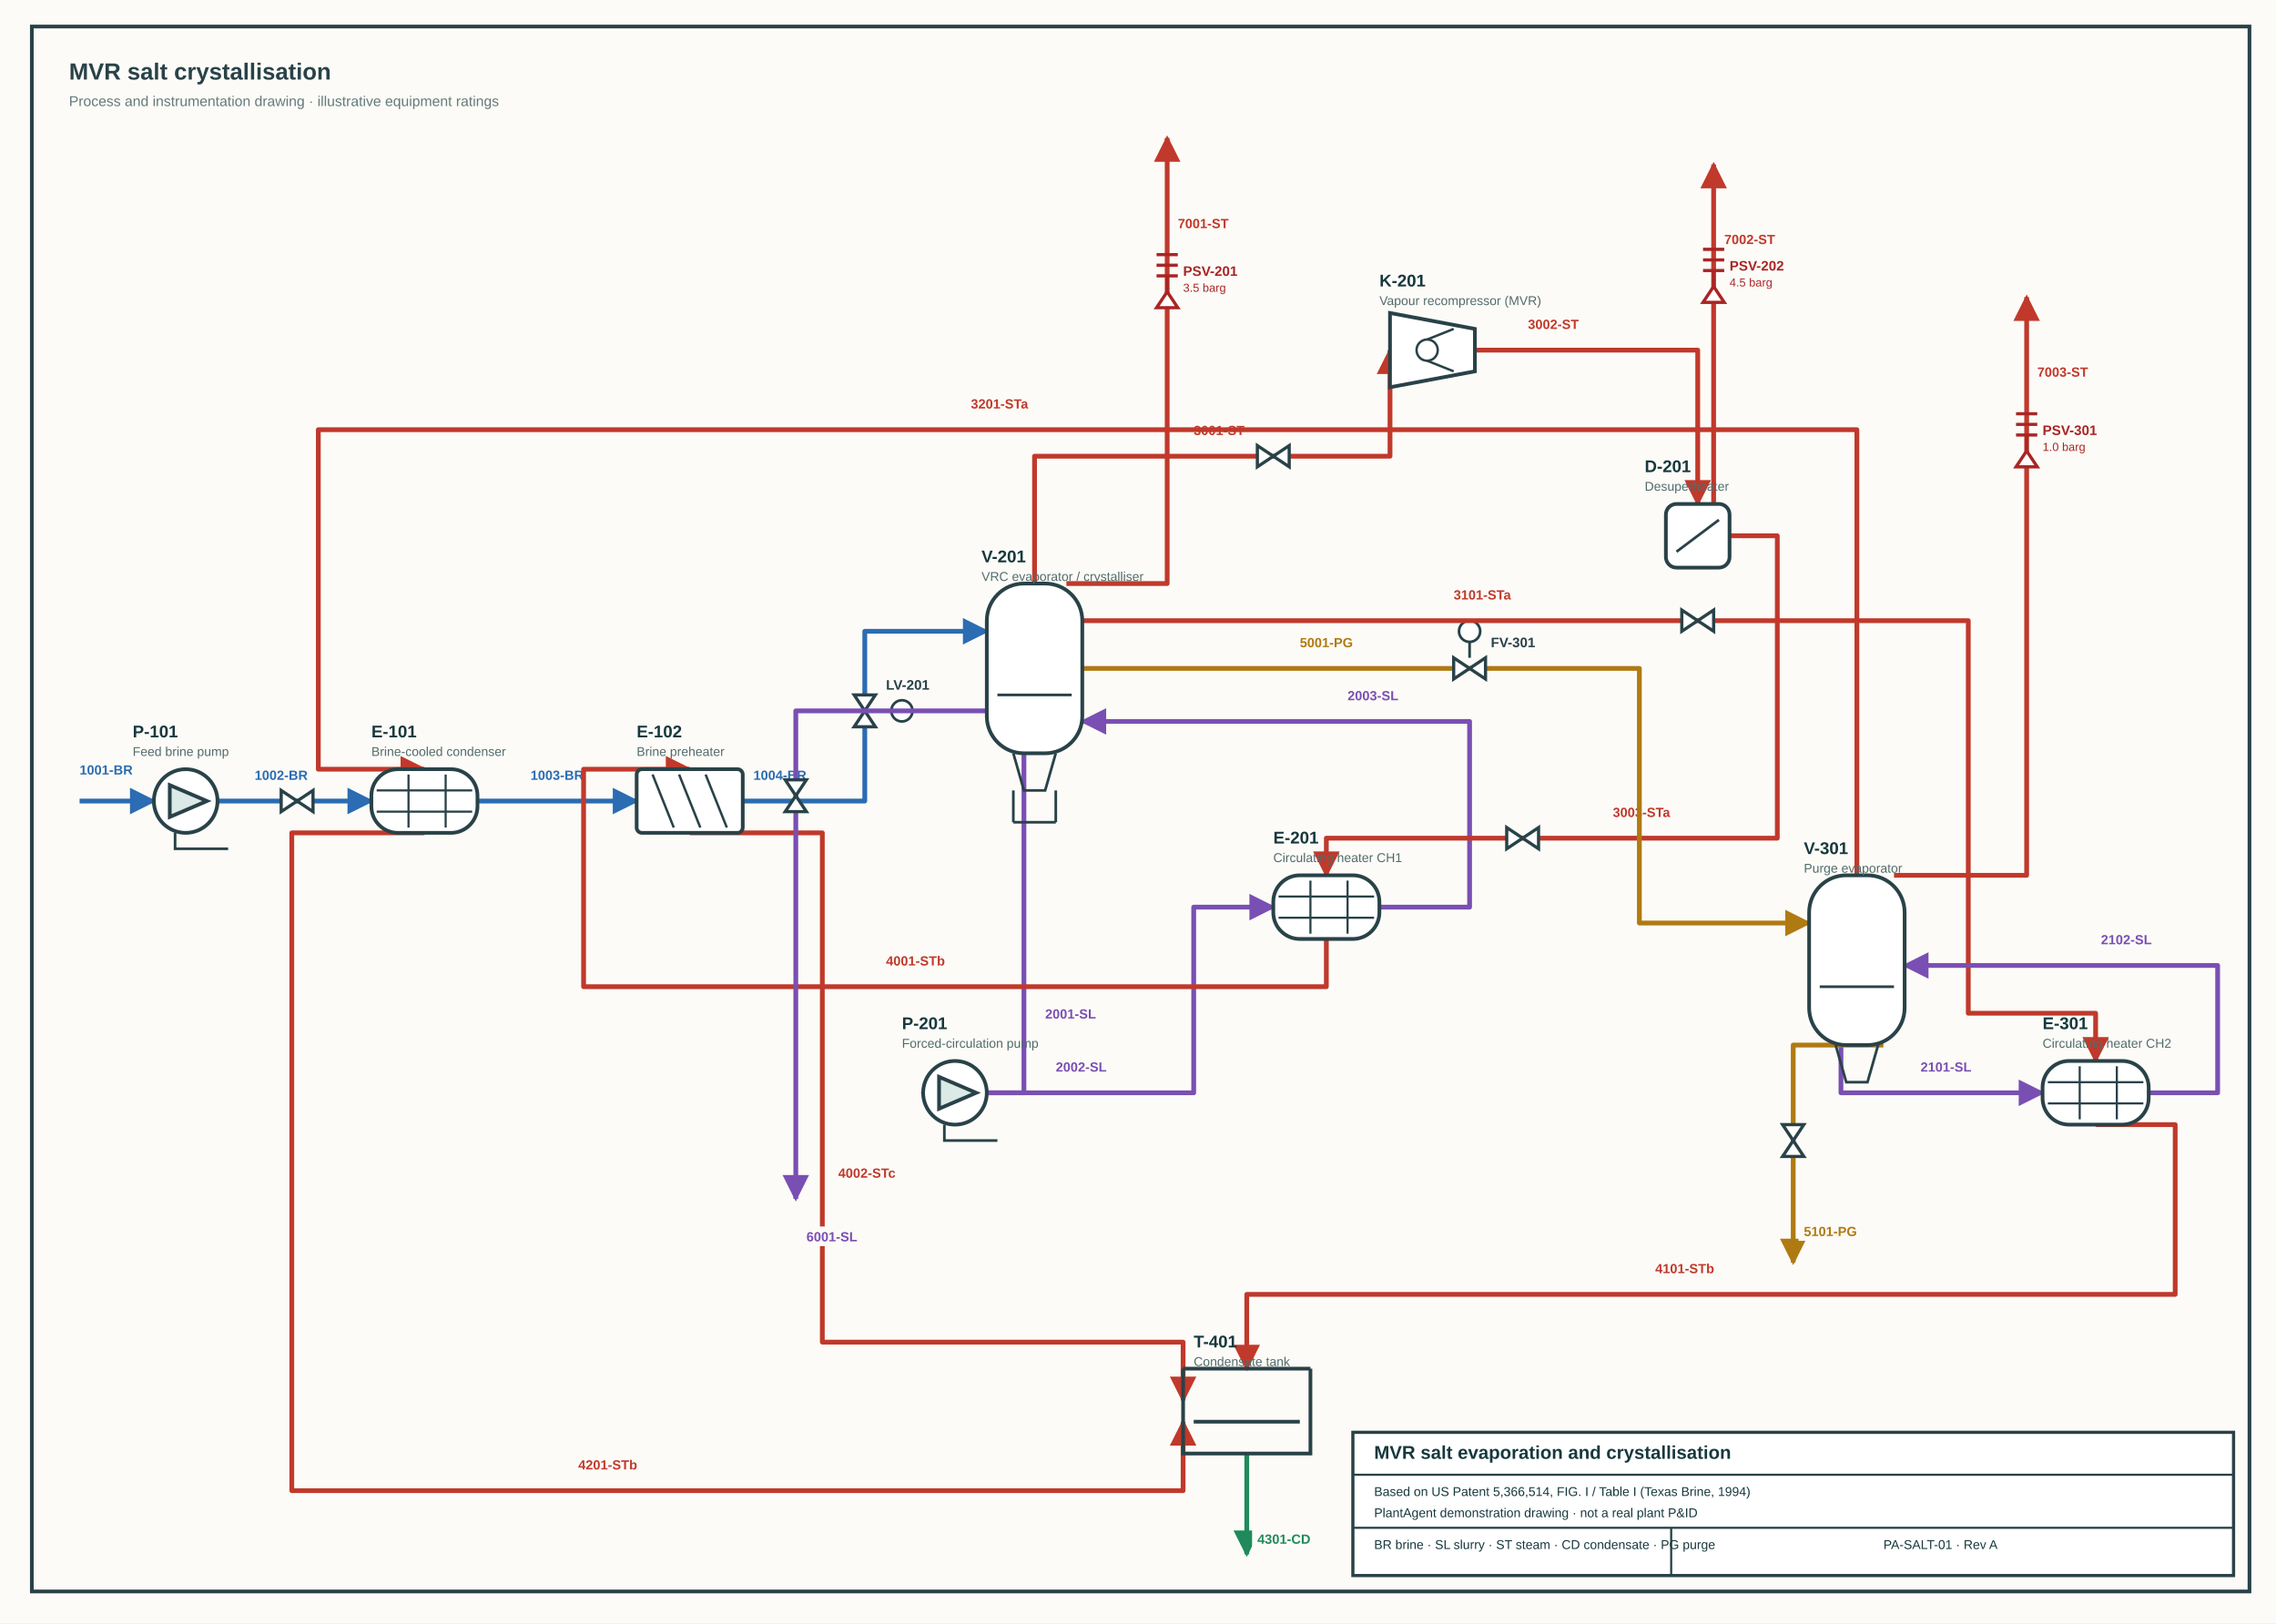
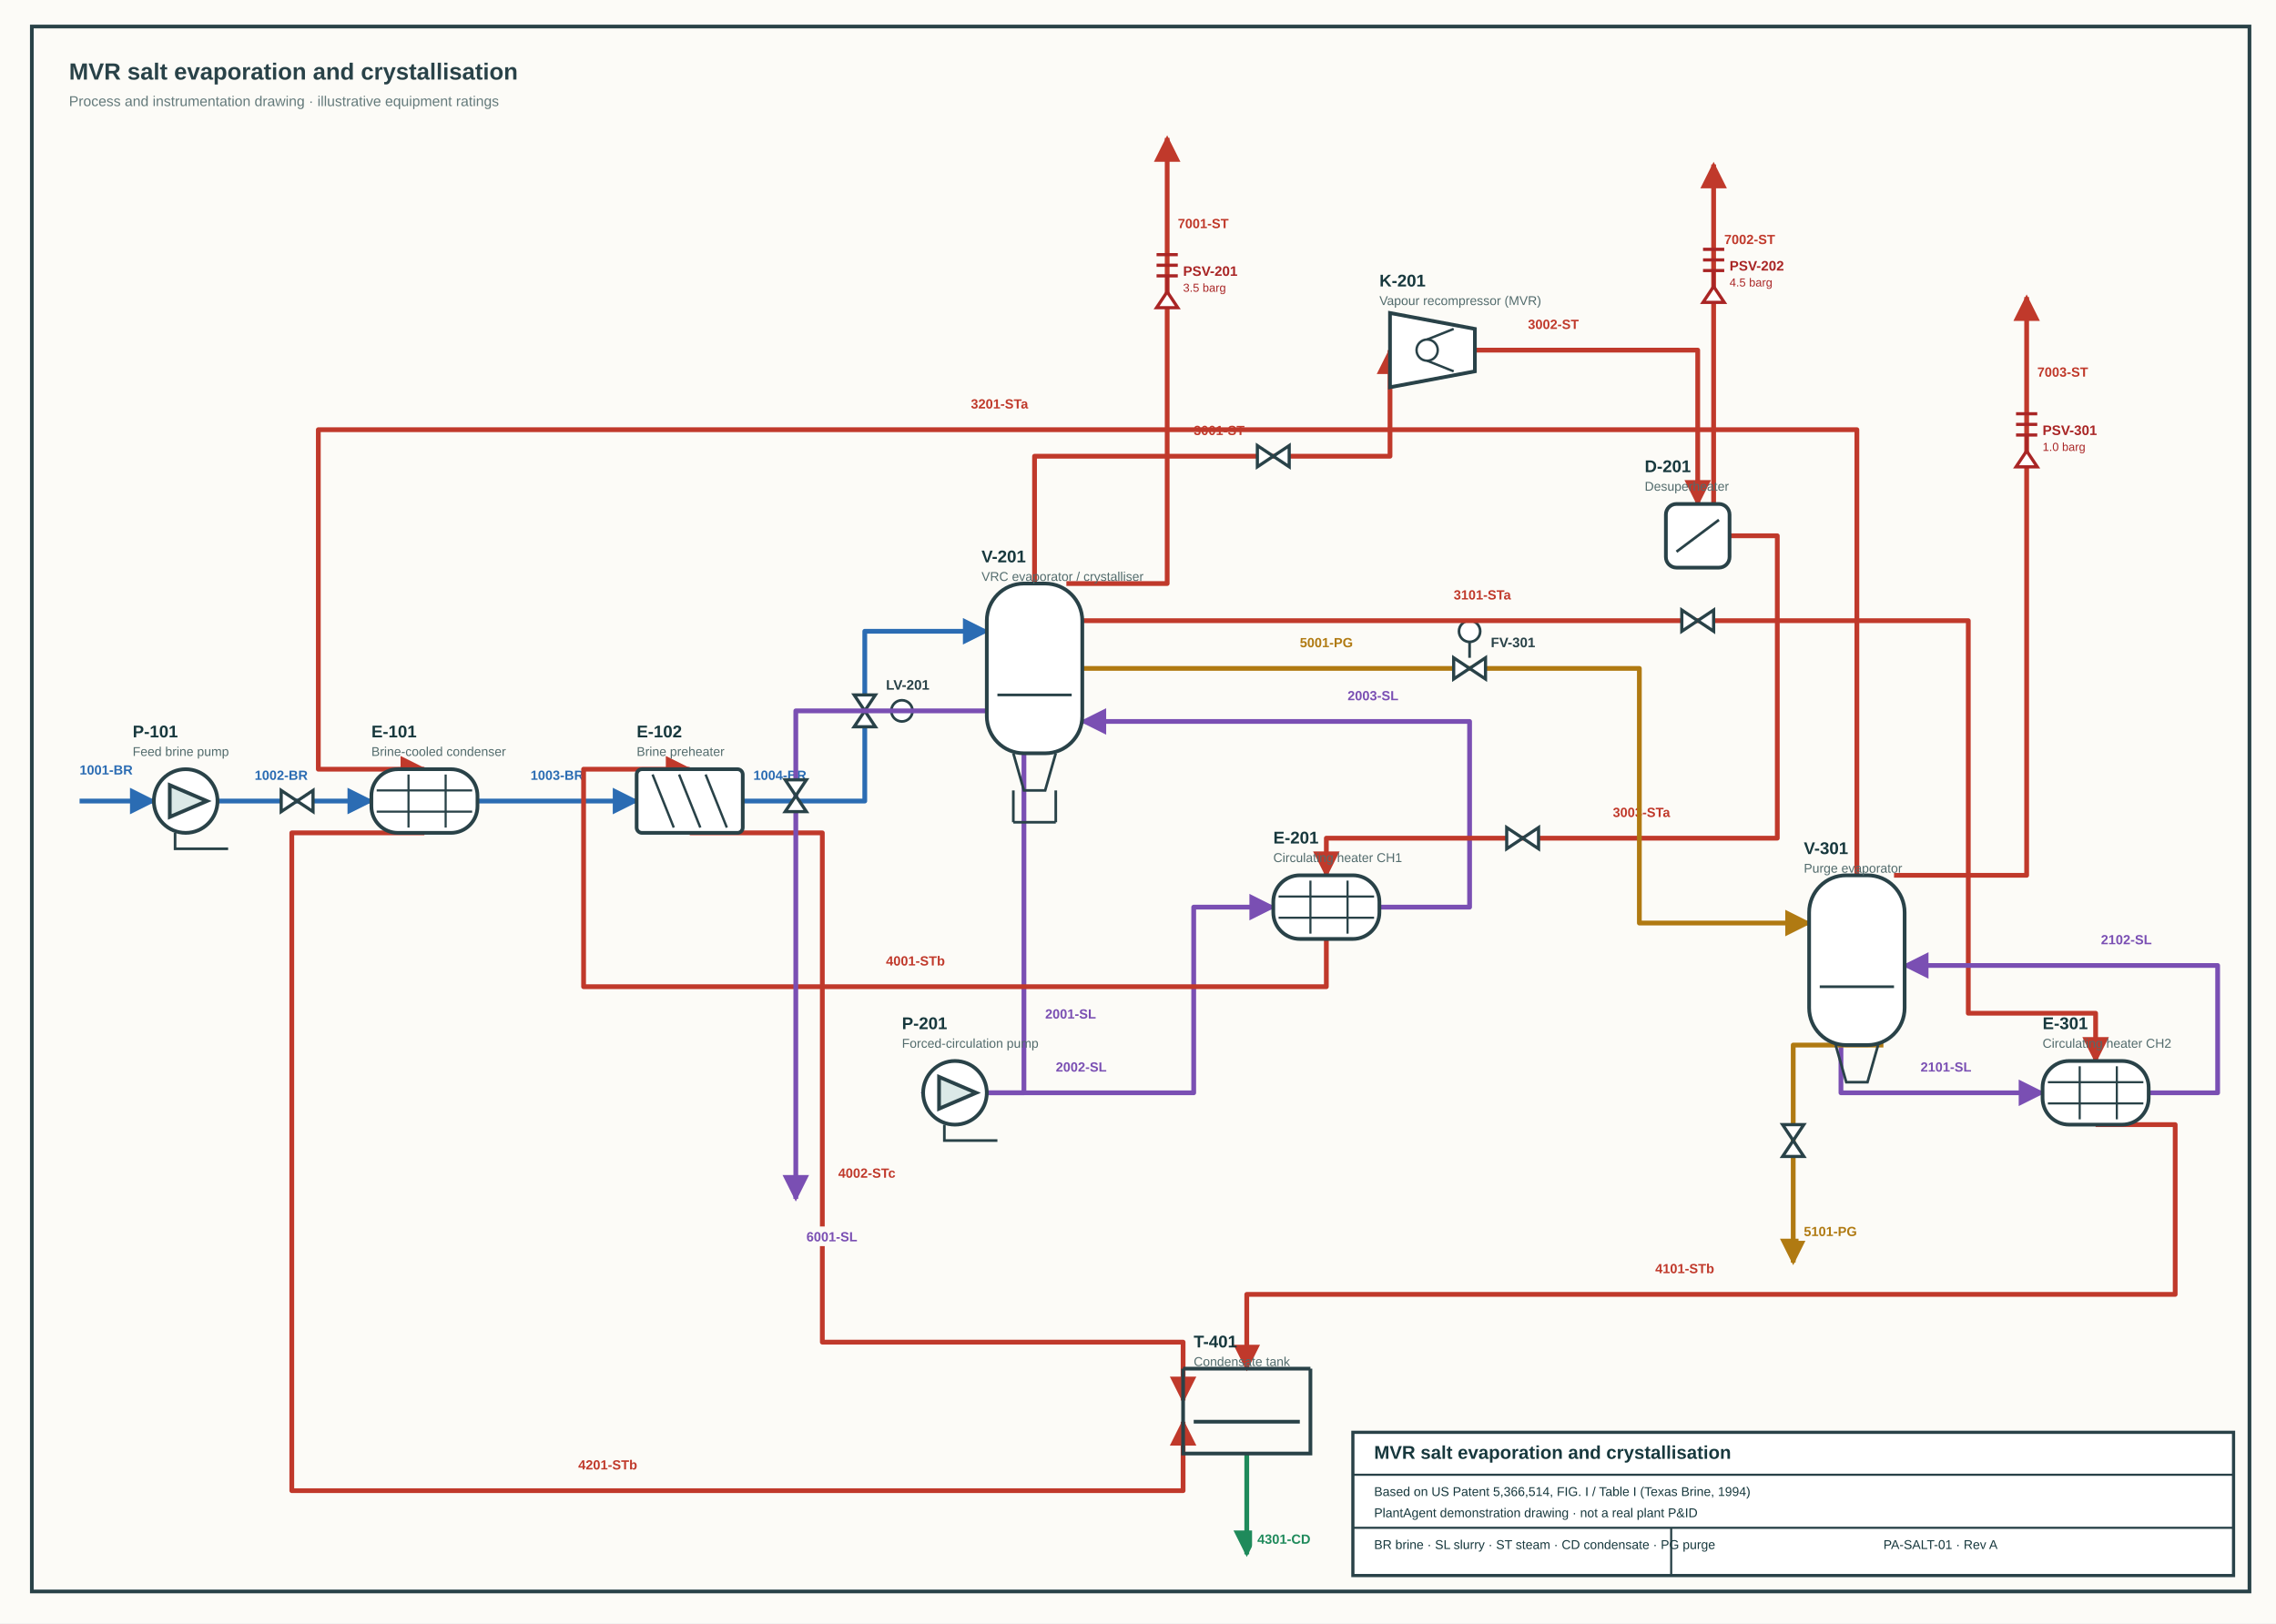
<svg xmlns="http://www.w3.org/2000/svg" width="429" height="306" viewBox="-5 -301 429 306" font-family="Arial,sans-serif">
  <rect x="-5" y="-301" width="429" height="306" fill="#fcfbf7" />
  <rect x="1" y="-296" width="418" height="295" fill="none" stroke="#294248" stroke-width="0.7" />
  <defs>
    <marker id="arr-BR" markerWidth="5" markerHeight="5" refX="4.5" refY="2.5" orient="auto" markerUnits="userSpaceOnUse">
      <path d="M0,0 L5,2.5 0,5 Z" fill="#2b6cb3" />
    </marker>
    <marker id="arr-SL" markerWidth="5" markerHeight="5" refX="4.5" refY="2.5" orient="auto" markerUnits="userSpaceOnUse">
      <path d="M0,0 L5,2.5 0,5 Z" fill="#7a4fb3" />
    </marker>
    <marker id="arr-ST" markerWidth="5" markerHeight="5" refX="4.5" refY="2.5" orient="auto" markerUnits="userSpaceOnUse">
      <path d="M0,0 L5,2.5 0,5 Z" fill="#c0392b" />
    </marker>
    <marker id="arr-CD" markerWidth="5" markerHeight="5" refX="4.5" refY="2.5" orient="auto" markerUnits="userSpaceOnUse">
      <path d="M0,0 L5,2.5 0,5 Z" fill="#1f8a5b" />
    </marker>
    <marker id="arr-PG" markerWidth="5" markerHeight="5" refX="4.5" refY="2.5" orient="auto" markerUnits="userSpaceOnUse">
      <path d="M0,0 L5,2.5 0,5 Z" fill="#b07a12" />
    </marker>
  </defs>
-   <text x="8" y="-286" fill="#294248" font-size="4.4" font-weight="700">MVR salt crystallisation</text>
+   <text x="8" y="-286" fill="#294248" font-size="4.4" font-weight="700">MVR salt evaporation and crystallisation</text>
  <text x="8" y="-281" fill="#647a7b" font-size="2.7">Process and instrumentation drawing · illustrative equipment ratings</text>
  <g data-line="1001" data-from="" data-to="P-101">
    <polyline points="10,-150 24,-150" fill="none" stroke="#2b6cb3" stroke-width="0.9" stroke-linejoin="round" marker-end="url(#arr-BR)" />
    <rect x="9" y="-157.8" width="12.85" height="3.7" fill="#fcfbf7" />
    <text x="10" y="-155" font-size="2.5" font-weight="700" fill="#2b6cb3">1001-BR</text>
  </g>
  <g data-line="1002" data-from="P-101" data-to="E-101">
    <polyline points="36,-150 65,-150" fill="none" stroke="#2b6cb3" stroke-width="0.9" stroke-linejoin="round" marker-end="url(#arr-BR)" />
    <rect x="42" y="-156.8" width="12.85" height="3.7" fill="#fcfbf7" />
    <text x="43" y="-154" font-size="2.5" font-weight="700" fill="#2b6cb3">1002-BR</text>
    <g transform="translate(51,-150)">
      <g transform="rotate(0)">
        <path d="M-3,-2 L0,0 L-3,2 Z M3,-2 L0,0 L3,2 Z" fill="#fff" stroke="#294248" stroke-width="0.6" />
      </g>
    </g>
  </g>
  <g data-line="1003" data-from="E-101" data-to="E-102">
    <polyline points="85,-150 115,-150" fill="none" stroke="#2b6cb3" stroke-width="0.9" stroke-linejoin="round" marker-end="url(#arr-BR)" />
    <rect x="94" y="-156.8" width="12.85" height="3.7" fill="#fcfbf7" />
    <text x="95" y="-154" font-size="2.5" font-weight="700" fill="#2b6cb3">1003-BR</text>
  </g>
  <g data-line="1004" data-from="E-102" data-to="V-201">
    <polyline points="135,-150 158,-150 158,-182 181,-182" fill="none" stroke="#2b6cb3" stroke-width="0.9" stroke-linejoin="round" marker-end="url(#arr-BR)" />
    <rect x="136" y="-156.8" width="12.85" height="3.7" fill="#fcfbf7" />
    <text x="137" y="-154" font-size="2.5" font-weight="700" fill="#2b6cb3">1004-BR</text>
    <g transform="translate(158,-167)">
      <g transform="rotate(90)">
        <path d="M-3,-2 L0,0 L-3,2 Z M3,-2 L0,0 L3,2 Z" fill="#fff" stroke="#294248" stroke-width="0.6" />
        <path d="M0,-2 V-5" stroke="#294248" stroke-width="0.5" />
        <circle cx="0" cy="-7" r="2" fill="#fff" stroke="#294248" stroke-width="0.5" />
      </g>
      <text x="4" y="-4" font-size="2.6" font-weight="700" fill="#294248">LV-201</text>
    </g>
  </g>
  <g data-line="2001" data-from="V-201" data-to="P-201">
    <polyline points="188,-159 188,-95 169,-95" fill="none" stroke="#7a4fb3" stroke-width="0.9" stroke-linejoin="round" marker-end="url(#arr-SL)" />
    <rect x="191" y="-111.8" width="12.85" height="3.7" fill="#fcfbf7" />
    <text x="192" y="-109" font-size="2.5" font-weight="700" fill="#7a4fb3">2001-SL</text>
  </g>
  <g data-line="2002" data-from="P-201" data-to="E-201">
    <polyline points="181,-95 220,-95 220,-130 235,-130" fill="none" stroke="#7a4fb3" stroke-width="0.9" stroke-linejoin="round" marker-end="url(#arr-SL)" />
    <rect x="193" y="-101.8" width="12.85" height="3.7" fill="#fcfbf7" />
    <text x="194" y="-99" font-size="2.5" font-weight="700" fill="#7a4fb3">2002-SL</text>
  </g>
  <g data-line="2003" data-from="E-201" data-to="V-201">
    <polyline points="255,-130 272,-130 272,-165 199,-165" fill="none" stroke="#7a4fb3" stroke-width="0.9" stroke-linejoin="round" marker-end="url(#arr-SL)" />
    <rect x="248" y="-171.8" width="12.85" height="3.7" fill="#fcfbf7" />
    <text x="249" y="-169" font-size="2.5" font-weight="700" fill="#7a4fb3">2003-SL</text>
  </g>
  <g data-line="3001" data-from="V-201" data-to="K-201">
    <polyline points="190,-191 190,-215 257,-215 257,-235" fill="none" stroke="#c0392b" stroke-width="0.9" stroke-linejoin="round" marker-end="url(#arr-ST)" />
    <rect x="219" y="-221.8" width="12.85" height="3.7" fill="#fcfbf7" />
    <text x="220" y="-219" font-size="2.5" font-weight="700" fill="#c0392b">3001-ST</text>
    <g transform="translate(235,-215)">
      <g transform="rotate(0)">
        <path d="M-3,-2 L0,0 L-3,2 Z M3,-2 L0,0 L3,2 Z" fill="#fff" stroke="#294248" stroke-width="0.6" />
      </g>
    </g>
  </g>
  <g data-line="3002" data-from="K-201" data-to="D-201">
    <polyline points="273,-235 315,-235 315,-206" fill="none" stroke="#c0392b" stroke-width="0.9" stroke-linejoin="round" marker-end="url(#arr-ST)" />
    <rect x="282" y="-241.8" width="12.85" height="3.7" fill="#fcfbf7" />
    <text x="283" y="-239" font-size="2.5" font-weight="700" fill="#c0392b">3002-ST</text>
  </g>
  <g data-line="3003" data-from="D-201" data-to="E-201">
    <polyline points="321,-200 330,-200 330,-143 245,-143 245,-136" fill="none" stroke="#c0392b" stroke-width="0.9" stroke-linejoin="round" marker-end="url(#arr-ST)" />
    <rect x="298" y="-149.8" width="14.4" height="3.7" fill="#fcfbf7" />
    <text x="299" y="-147" font-size="2.5" font-weight="700" fill="#c0392b">3003-STa</text>
    <g transform="translate(282,-143)">
      <g transform="rotate(0)">
        <path d="M-3,-2 L0,0 L-3,2 Z M3,-2 L0,0 L3,2 Z" fill="#fff" stroke="#294248" stroke-width="0.6" />
      </g>
    </g>
  </g>
  <g data-line="4001" data-from="E-201" data-to="E-102">
    <polyline points="245,-124 245,-115 105,-115 105,-156 125,-156" fill="none" stroke="#c0392b" stroke-width="0.9" stroke-linejoin="round" marker-end="url(#arr-ST)" />
    <rect x="161" y="-121.8" width="14.4" height="3.7" fill="#fcfbf7" />
    <text x="162" y="-119" font-size="2.5" font-weight="700" fill="#c0392b">4001-STb</text>
  </g>
  <g data-line="4002" data-from="E-102" data-to="T-401">
    <polyline points="125,-144 150,-144 150,-48 218,-48 218,-37" fill="none" stroke="#c0392b" stroke-width="0.9" stroke-linejoin="round" marker-end="url(#arr-ST)" />
    <rect x="152" y="-81.8" width="14.4" height="3.7" fill="#fcfbf7" />
    <text x="153" y="-79" font-size="2.5" font-weight="700" fill="#c0392b">4002-STc</text>
  </g>
  <g data-line="5001" data-from="V-201" data-to="V-301">
    <polyline points="199,-175 304,-175 304,-127 336,-127" fill="none" stroke="#b07a12" stroke-width="0.9" stroke-linejoin="round" marker-end="url(#arr-PG)" />
    <rect x="239" y="-181.8" width="12.85" height="3.7" fill="#fcfbf7" />
    <text x="240" y="-179" font-size="2.5" font-weight="700" fill="#b07a12">5001-PG</text>
    <g transform="translate(272,-175)">
      <g transform="rotate(0)">
        <path d="M-3,-2 L0,0 L-3,2 Z M3,-2 L0,0 L3,2 Z" fill="#fff" stroke="#294248" stroke-width="0.6" />
        <path d="M0,-2 V-5" stroke="#294248" stroke-width="0.5" />
        <circle cx="0" cy="-7" r="2" fill="#fff" stroke="#294248" stroke-width="0.5" />
      </g>
      <text x="4" y="-4" font-size="2.6" font-weight="700" fill="#294248">FV-301</text>
    </g>
  </g>
  <g data-line="3101" data-from="V-201" data-to="E-301">
    <polyline points="199,-184 366,-184 366,-110 390,-110 390,-101" fill="none" stroke="#c0392b" stroke-width="0.9" stroke-linejoin="round" marker-end="url(#arr-ST)" />
    <rect x="268" y="-190.8" width="14.4" height="3.7" fill="#fcfbf7" />
    <text x="269" y="-188" font-size="2.5" font-weight="700" fill="#c0392b">3101-STa</text>
    <g transform="translate(315,-184)">
      <g transform="rotate(0)">
        <path d="M-3,-2 L0,0 L-3,2 Z M3,-2 L0,0 L3,2 Z" fill="#fff" stroke="#294248" stroke-width="0.6" />
      </g>
    </g>
  </g>
  <g data-line="4101" data-from="E-301" data-to="T-401">
    <polyline points="390,-89 405,-89 405,-57 230,-57 230,-43" fill="none" stroke="#c0392b" stroke-width="0.9" stroke-linejoin="round" marker-end="url(#arr-ST)" />
    <rect x="306" y="-63.8" width="14.4" height="3.7" fill="#fcfbf7" />
    <text x="307" y="-61" font-size="2.5" font-weight="700" fill="#c0392b">4101-STb</text>
  </g>
  <g data-line="2101" data-from="V-301" data-to="E-301">
    <polyline points="342,-104 342,-95 380,-95" fill="none" stroke="#7a4fb3" stroke-width="0.9" stroke-linejoin="round" marker-end="url(#arr-SL)" />
    <rect x="356" y="-101.8" width="12.85" height="3.7" fill="#fcfbf7" />
    <text x="357" y="-99" font-size="2.5" font-weight="700" fill="#7a4fb3">2101-SL</text>
  </g>
  <g data-line="2102" data-from="E-301" data-to="V-301">
    <polyline points="400,-95 413,-95 413,-119 354,-119" fill="none" stroke="#7a4fb3" stroke-width="0.9" stroke-linejoin="round" marker-end="url(#arr-SL)" />
    <rect x="390" y="-125.8" width="12.85" height="3.7" fill="#fcfbf7" />
    <text x="391" y="-123" font-size="2.5" font-weight="700" fill="#7a4fb3">2102-SL</text>
  </g>
  <g data-line="3201" data-from="V-301" data-to="E-101">
    <polyline points="345,-136 345,-220 55,-220 55,-156 75,-156" fill="none" stroke="#c0392b" stroke-width="0.9" stroke-linejoin="round" marker-end="url(#arr-ST)" />
    <rect x="177" y="-226.8" width="14.4" height="3.7" fill="#fcfbf7" />
    <text x="178" y="-224" font-size="2.5" font-weight="700" fill="#c0392b">3201-STa</text>
  </g>
  <g data-line="4201" data-from="E-101" data-to="T-401">
    <polyline points="75,-144 50,-144 50,-20 218,-20 218,-33" fill="none" stroke="#c0392b" stroke-width="0.9" stroke-linejoin="round" marker-end="url(#arr-ST)" />
    <rect x="103" y="-26.8" width="14.4" height="3.7" fill="#fcfbf7" />
    <text x="104" y="-24" font-size="2.5" font-weight="700" fill="#c0392b">4201-STb</text>
  </g>
  <g data-line="6001" data-from="V-201" data-to="">
    <polyline points="181,-167 145,-167 145,-75" fill="none" stroke="#7a4fb3" stroke-width="0.9" stroke-linejoin="round" marker-end="url(#arr-SL)" />
    <rect x="146" y="-69.8" width="12.85" height="3.7" fill="#fcfbf7" />
    <text x="147" y="-67" font-size="2.5" font-weight="700" fill="#7a4fb3">6001-SL</text>
    <g transform="translate(145,-151)">
      <g transform="rotate(90)">
        <path d="M-3,-2 L0,0 L-3,2 Z M3,-2 L0,0 L3,2 Z" fill="#fff" stroke="#294248" stroke-width="0.6" />
      </g>
    </g>
  </g>
  <g data-line="5101" data-from="V-301" data-to="">
    <polyline points="350,-104 333,-104 333,-63" fill="none" stroke="#b07a12" stroke-width="0.9" stroke-linejoin="round" marker-end="url(#arr-PG)" />
    <rect x="334" y="-70.8" width="12.85" height="3.7" fill="#fcfbf7" />
    <text x="335" y="-68" font-size="2.5" font-weight="700" fill="#b07a12">5101-PG</text>
    <g transform="translate(333,-86)">
      <g transform="rotate(90)">
        <path d="M-3,-2 L0,0 L-3,2 Z M3,-2 L0,0 L3,2 Z" fill="#fff" stroke="#294248" stroke-width="0.6" />
      </g>
    </g>
  </g>
  <g data-line="4301" data-from="T-401" data-to="">
    <polyline points="230,-27 230,-8" fill="none" stroke="#1f8a5b" stroke-width="0.9" stroke-linejoin="round" marker-end="url(#arr-CD)" />
    <rect x="231" y="-12.8" width="12.85" height="3.7" fill="#fcfbf7" />
    <text x="232" y="-10" font-size="2.5" font-weight="700" fill="#1f8a5b">4301-CD</text>
  </g>
  <g data-line="7001" data-from="V-201" data-to="">
    <polyline points="196,-191 215,-191 215,-275" fill="none" stroke="#c0392b" stroke-width="0.9" stroke-linejoin="round" marker-end="url(#arr-ST)" />
    <rect x="216" y="-260.8" width="12.85" height="3.7" fill="#fcfbf7" />
    <text x="217" y="-258" font-size="2.5" font-weight="700" fill="#c0392b">7001-ST</text>
    <g transform="translate(215,-245)">
      <path d="M-2,2 L2,2 L0,-1 Z M0,-1 V-4 M-2,-4 L2,-4 M-2,-6 L2,-6 M-2,-8 L2,-8" fill="#fff" stroke="#a92525" stroke-width="0.6" />
      <text x="3" y="-4" font-size="2.6" font-weight="700" fill="#a92525">PSV-201</text>
      <text x="3" y="-1" font-size="2.2" fill="#a92525">3.5 barg</text>
    </g>
  </g>
  <g data-line="7002" data-from="D-201" data-to="">
    <polyline points="318,-206 318,-270" fill="none" stroke="#c0392b" stroke-width="0.9" stroke-linejoin="round" marker-end="url(#arr-ST)" />
    <rect x="319" y="-257.8" width="12.85" height="3.7" fill="#fcfbf7" />
    <text x="320" y="-255" font-size="2.5" font-weight="700" fill="#c0392b">7002-ST</text>
    <g transform="translate(318,-246)">
      <path d="M-2,2 L2,2 L0,-1 Z M0,-1 V-4 M-2,-4 L2,-4 M-2,-6 L2,-6 M-2,-8 L2,-8" fill="#fff" stroke="#a92525" stroke-width="0.6" />
      <text x="3" y="-4" font-size="2.6" font-weight="700" fill="#a92525">PSV-202</text>
      <text x="3" y="-1" font-size="2.2" fill="#a92525">4.5 barg</text>
    </g>
  </g>
  <g data-line="7003" data-from="V-301" data-to="">
    <polyline points="352,-136 377,-136 377,-245" fill="none" stroke="#c0392b" stroke-width="0.9" stroke-linejoin="round" marker-end="url(#arr-ST)" />
    <rect x="378" y="-232.8" width="12.85" height="3.7" fill="#fcfbf7" />
    <text x="379" y="-230" font-size="2.5" font-weight="700" fill="#c0392b">7003-ST</text>
    <g transform="translate(377,-215)">
      <path d="M-2,2 L2,2 L0,-1 Z M0,-1 V-4 M-2,-4 L2,-4 M-2,-6 L2,-6 M-2,-8 L2,-8" fill="#fff" stroke="#a92525" stroke-width="0.6" />
      <text x="3" y="-4" font-size="2.6" font-weight="700" fill="#a92525">PSV-301</text>
      <text x="3" y="-1" font-size="2.2" fill="#a92525">1.0 barg</text>
    </g>
  </g>
  <g data-tag="P-101" data-pid="P-101" data-name="Feed brine pump" fill="#fff" stroke="#294248" stroke-width="0.7">
    <circle cx="30" cy="-150" r="6" />
    <path d="M27,-153 L34,-150 L27,-147 Z" fill="#dbe9e7" />
    <path d="M28,-144 V-141 H38" fill="none" stroke-width="0.5" />
    <text x="20" y="-162" font-size="3.2" font-weight="700" stroke="none" fill="#17383d">P-101</text>
    <text x="20" y="-158.5" font-size="2.4" stroke="none" fill="#526b6c">Feed brine pump</text>
  </g>
  <g data-tag="E-101" data-pid="E-101" data-name="Brine-cooled condenser" fill="#fff" stroke="#294248" stroke-width="0.7">
    <rect x="65" y="-156" width="20" height="12" rx="5" />
    <path d="M66,-152 H84 M66,-148 H84 M72,-155 V-145 M79,-155 V-145" fill="none" stroke-width="0.4" />
    <text x="65" y="-162" font-size="3.2" font-weight="700" stroke="none" fill="#17383d">E-101</text>
    <text x="65" y="-158.5" font-size="2.4" stroke="none" fill="#526b6c">Brine-cooled condenser</text>
  </g>
  <g data-tag="E-102" data-pid="E-102" data-name="Brine preheater" fill="#fff" stroke="#294248" stroke-width="0.7">
    <rect x="115" y="-156" width="20" height="12" rx="1" />
    <path d="M118,-155 L122,-145" fill="none" stroke-width="0.45" />
    <path d="M123,-155 L127,-145" fill="none" stroke-width="0.45" />
    <path d="M128,-155 L132,-145" fill="none" stroke-width="0.45" />
    <text x="115" y="-162" font-size="3.2" font-weight="700" stroke="none" fill="#17383d">E-102</text>
    <text x="115" y="-158.5" font-size="2.4" stroke="none" fill="#526b6c">Brine preheater</text>
  </g>
  <g data-tag="V-201" data-pid="V-201" data-name="VRC evaporator / crystalliser" fill="#fff" stroke="#294248" stroke-width="0.7">
    <rect x="181" y="-191" width="18" height="32" rx="7" />
    <path d="M183,-170 H197 M186,-159 L188,-152 H192 L194,-159" fill="none" stroke-width="0.5" />
    <path d="M186,-152 V-146 M194,-152 V-146 M186,-146 H194" fill="none" stroke-width="0.5" />
    <text x="180" y="-195" font-size="3.2" font-weight="700" stroke="none" fill="#17383d">V-201</text>
    <text x="180" y="-191.5" font-size="2.4" stroke="none" fill="#526b6c">VRC evaporator / crystalliser</text>
  </g>
  <g data-tag="P-201" data-pid="P-201" data-name="Forced-circulation pump" fill="#fff" stroke="#294248" stroke-width="0.7">
    <circle cx="175" cy="-95" r="6" />
    <path d="M172,-98 L179,-95 L172,-92 Z" fill="#dbe9e7" />
    <path d="M173,-89 V-86 H183" fill="none" stroke-width="0.5" />
    <text x="165" y="-107" font-size="3.2" font-weight="700" stroke="none" fill="#17383d">P-201</text>
    <text x="165" y="-103.5" font-size="2.4" stroke="none" fill="#526b6c">Forced-circulation pump</text>
  </g>
  <g data-tag="E-201" data-pid="E-201" data-name="Circulating heater CH1" fill="#fff" stroke="#294248" stroke-width="0.7">
    <rect x="235" y="-136" width="20" height="12" rx="5" />
    <path d="M236,-132 H254 M236,-128 H254 M242,-135 V-125 M249,-135 V-125" fill="none" stroke-width="0.4" />
    <text x="235" y="-142" font-size="3.2" font-weight="700" stroke="none" fill="#17383d">E-201</text>
    <text x="235" y="-138.5" font-size="2.4" stroke="none" fill="#526b6c">Circulating heater CH1</text>
  </g>
  <g data-tag="K-201" data-pid="K-201" data-name="Vapour recompressor (MVR)" fill="#fff" stroke="#294248" stroke-width="0.7">
    <path d="M257,-242 L273,-239 V-231 L257,-228 Z" />
    <circle cx="264" cy="-235" r="2" fill="none" stroke-width="0.45" />
    <path d="M264,-237 L269,-239 M264,-233 L269,-231" fill="none" stroke-width="0.45" />
    <text x="255" y="-247" font-size="3.2" font-weight="700" stroke="none" fill="#17383d">K-201</text>
    <text x="255" y="-243.5" font-size="2.4" stroke="none" fill="#526b6c">Vapour recompressor (MVR)</text>
  </g>
  <g data-tag="D-201" data-pid="D-201" data-name="Desuperheater" fill="#fff" stroke="#294248" stroke-width="0.7">
    <rect x="309" y="-206" width="12" height="12" rx="2" />
    <path d="M311,-197 L319,-203" fill="none" stroke-width="0.5" />
    <text x="305" y="-212" font-size="3.2" font-weight="700" stroke="none" fill="#17383d">D-201</text>
    <text x="305" y="-208.5" font-size="2.4" stroke="none" fill="#526b6c">Desuperheater</text>
  </g>
  <g data-tag="V-301" data-pid="V-301" data-name="Purge evaporator" fill="#fff" stroke="#294248" stroke-width="0.7">
    <rect x="336" y="-136" width="18" height="32" rx="7" />
    <path d="M338,-115 H352 M341,-104 L343,-97 H347 L349,-104" fill="none" stroke-width="0.5" />
    <text x="335" y="-140" font-size="3.2" font-weight="700" stroke="none" fill="#17383d">V-301</text>
    <text x="335" y="-136.5" font-size="2.4" stroke="none" fill="#526b6c">Purge evaporator</text>
  </g>
  <g data-tag="E-301" data-pid="E-301" data-name="Circulating heater CH2" fill="#fff" stroke="#294248" stroke-width="0.7">
    <rect x="380" y="-101" width="20" height="12" rx="5" />
    <path d="M381,-97 H399 M381,-93 H399 M387,-100 V-90 M394,-100 V-90" fill="none" stroke-width="0.4" />
    <text x="380" y="-107" font-size="3.2" font-weight="700" stroke="none" fill="#17383d">E-301</text>
    <text x="380" y="-103.5" font-size="2.4" stroke="none" fill="#526b6c">Circulating heater CH2</text>
  </g>
  <g data-tag="T-401" data-pid="T-401" data-name="Condensate tank" fill="#fff" stroke="#294248" stroke-width="0.7">
    <path d="M218,-43 V-27 H242 V-43 M218,-43 H242 M220,-33 H240" fill="none" />
    <text x="220" y="-47" font-size="3.2" font-weight="700" stroke="none" fill="#17383d">T-401</text>
    <text x="220" y="-43.5" font-size="2.4" stroke="none" fill="#526b6c">Condensate tank</text>
  </g>
  <g fill="#17383d">
    <rect x="250" y="-31" width="166" height="27" fill="#fff" stroke="#294248" stroke-width="0.6" />
    <path d="M250,-23 H416 M250,-13 H416 M310,-13 V-4" fill="none" stroke="#294248" stroke-width="0.4" />
    <text x="254" y="-26" font-size="3.5" font-weight="700">MVR salt evaporation and crystallisation</text>
    <text x="254" y="-19" font-size="2.4">Based on US Patent 5,366,514, FIG. I / Table I (Texas Brine, 1994)</text>
    <text x="254" y="-15" font-size="2.4">PlantAgent demonstration drawing · not a real plant P&amp;ID</text>
    <text x="254" y="-9" font-size="2.4">BR brine · SL slurry · ST steam · CD condensate · PG purge</text>
    <text x="350" y="-9" font-size="2.4">PA-SALT-01 · Rev A</text>
  </g>
</svg>
